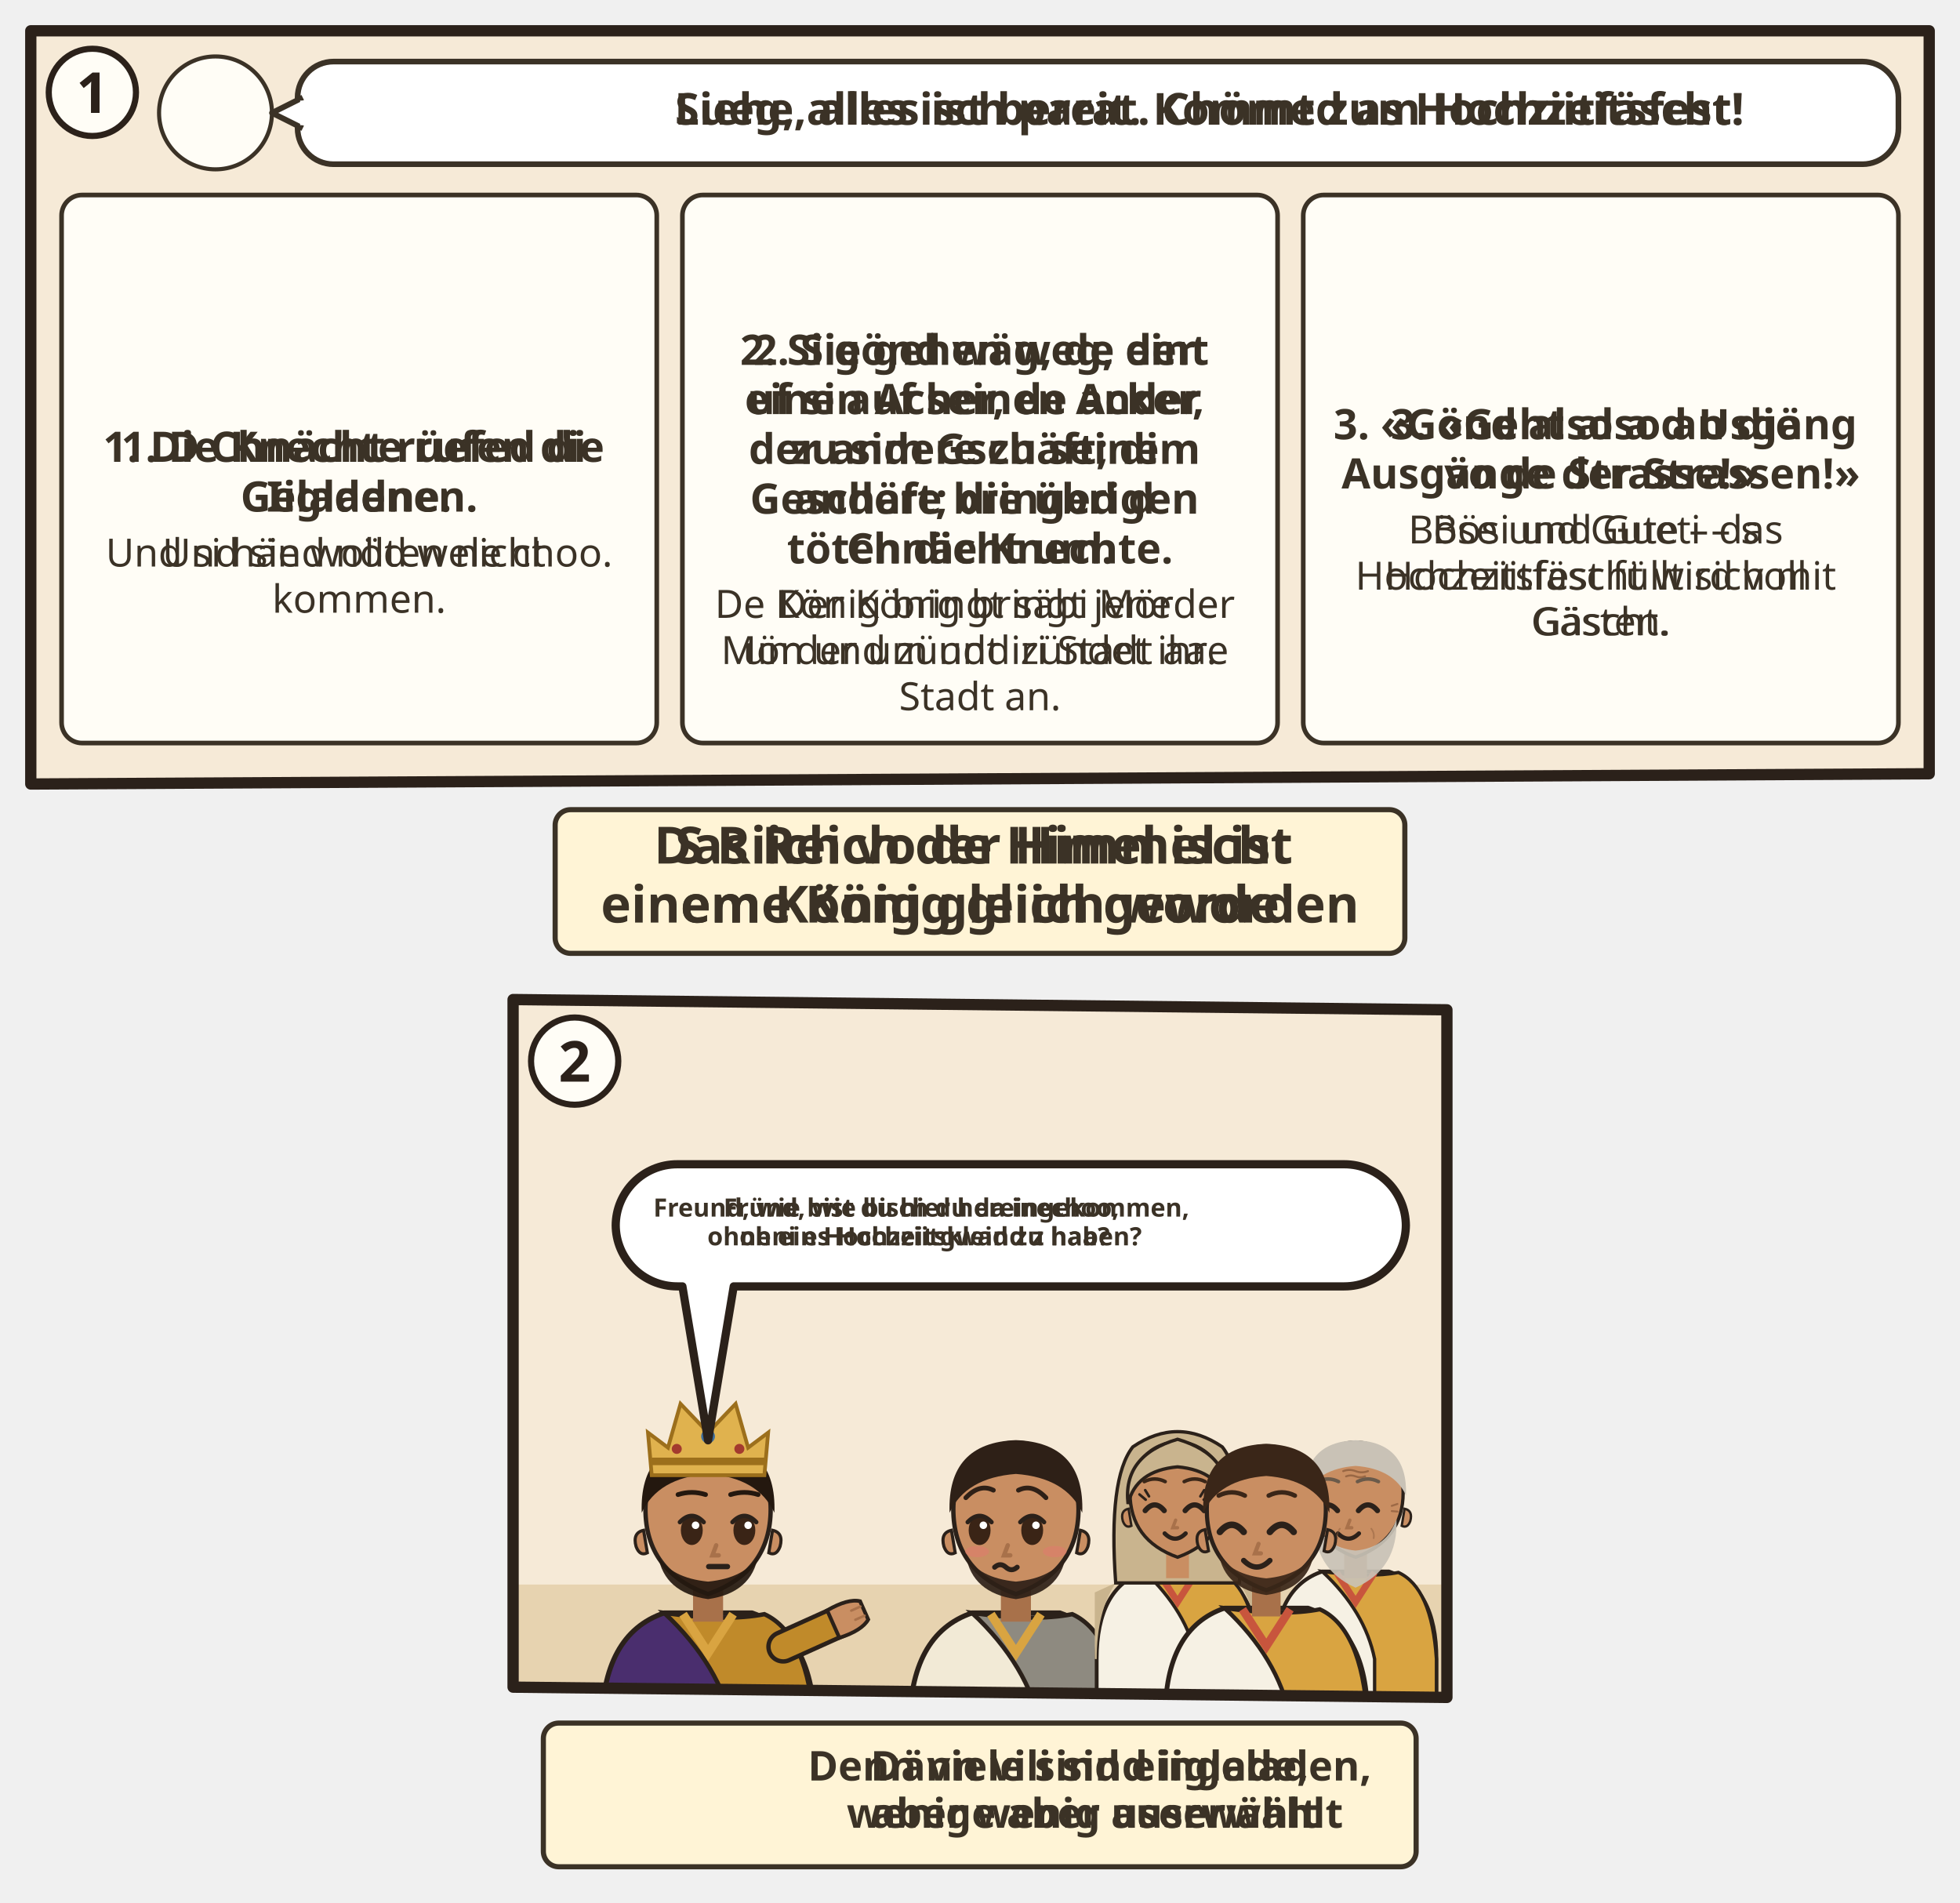
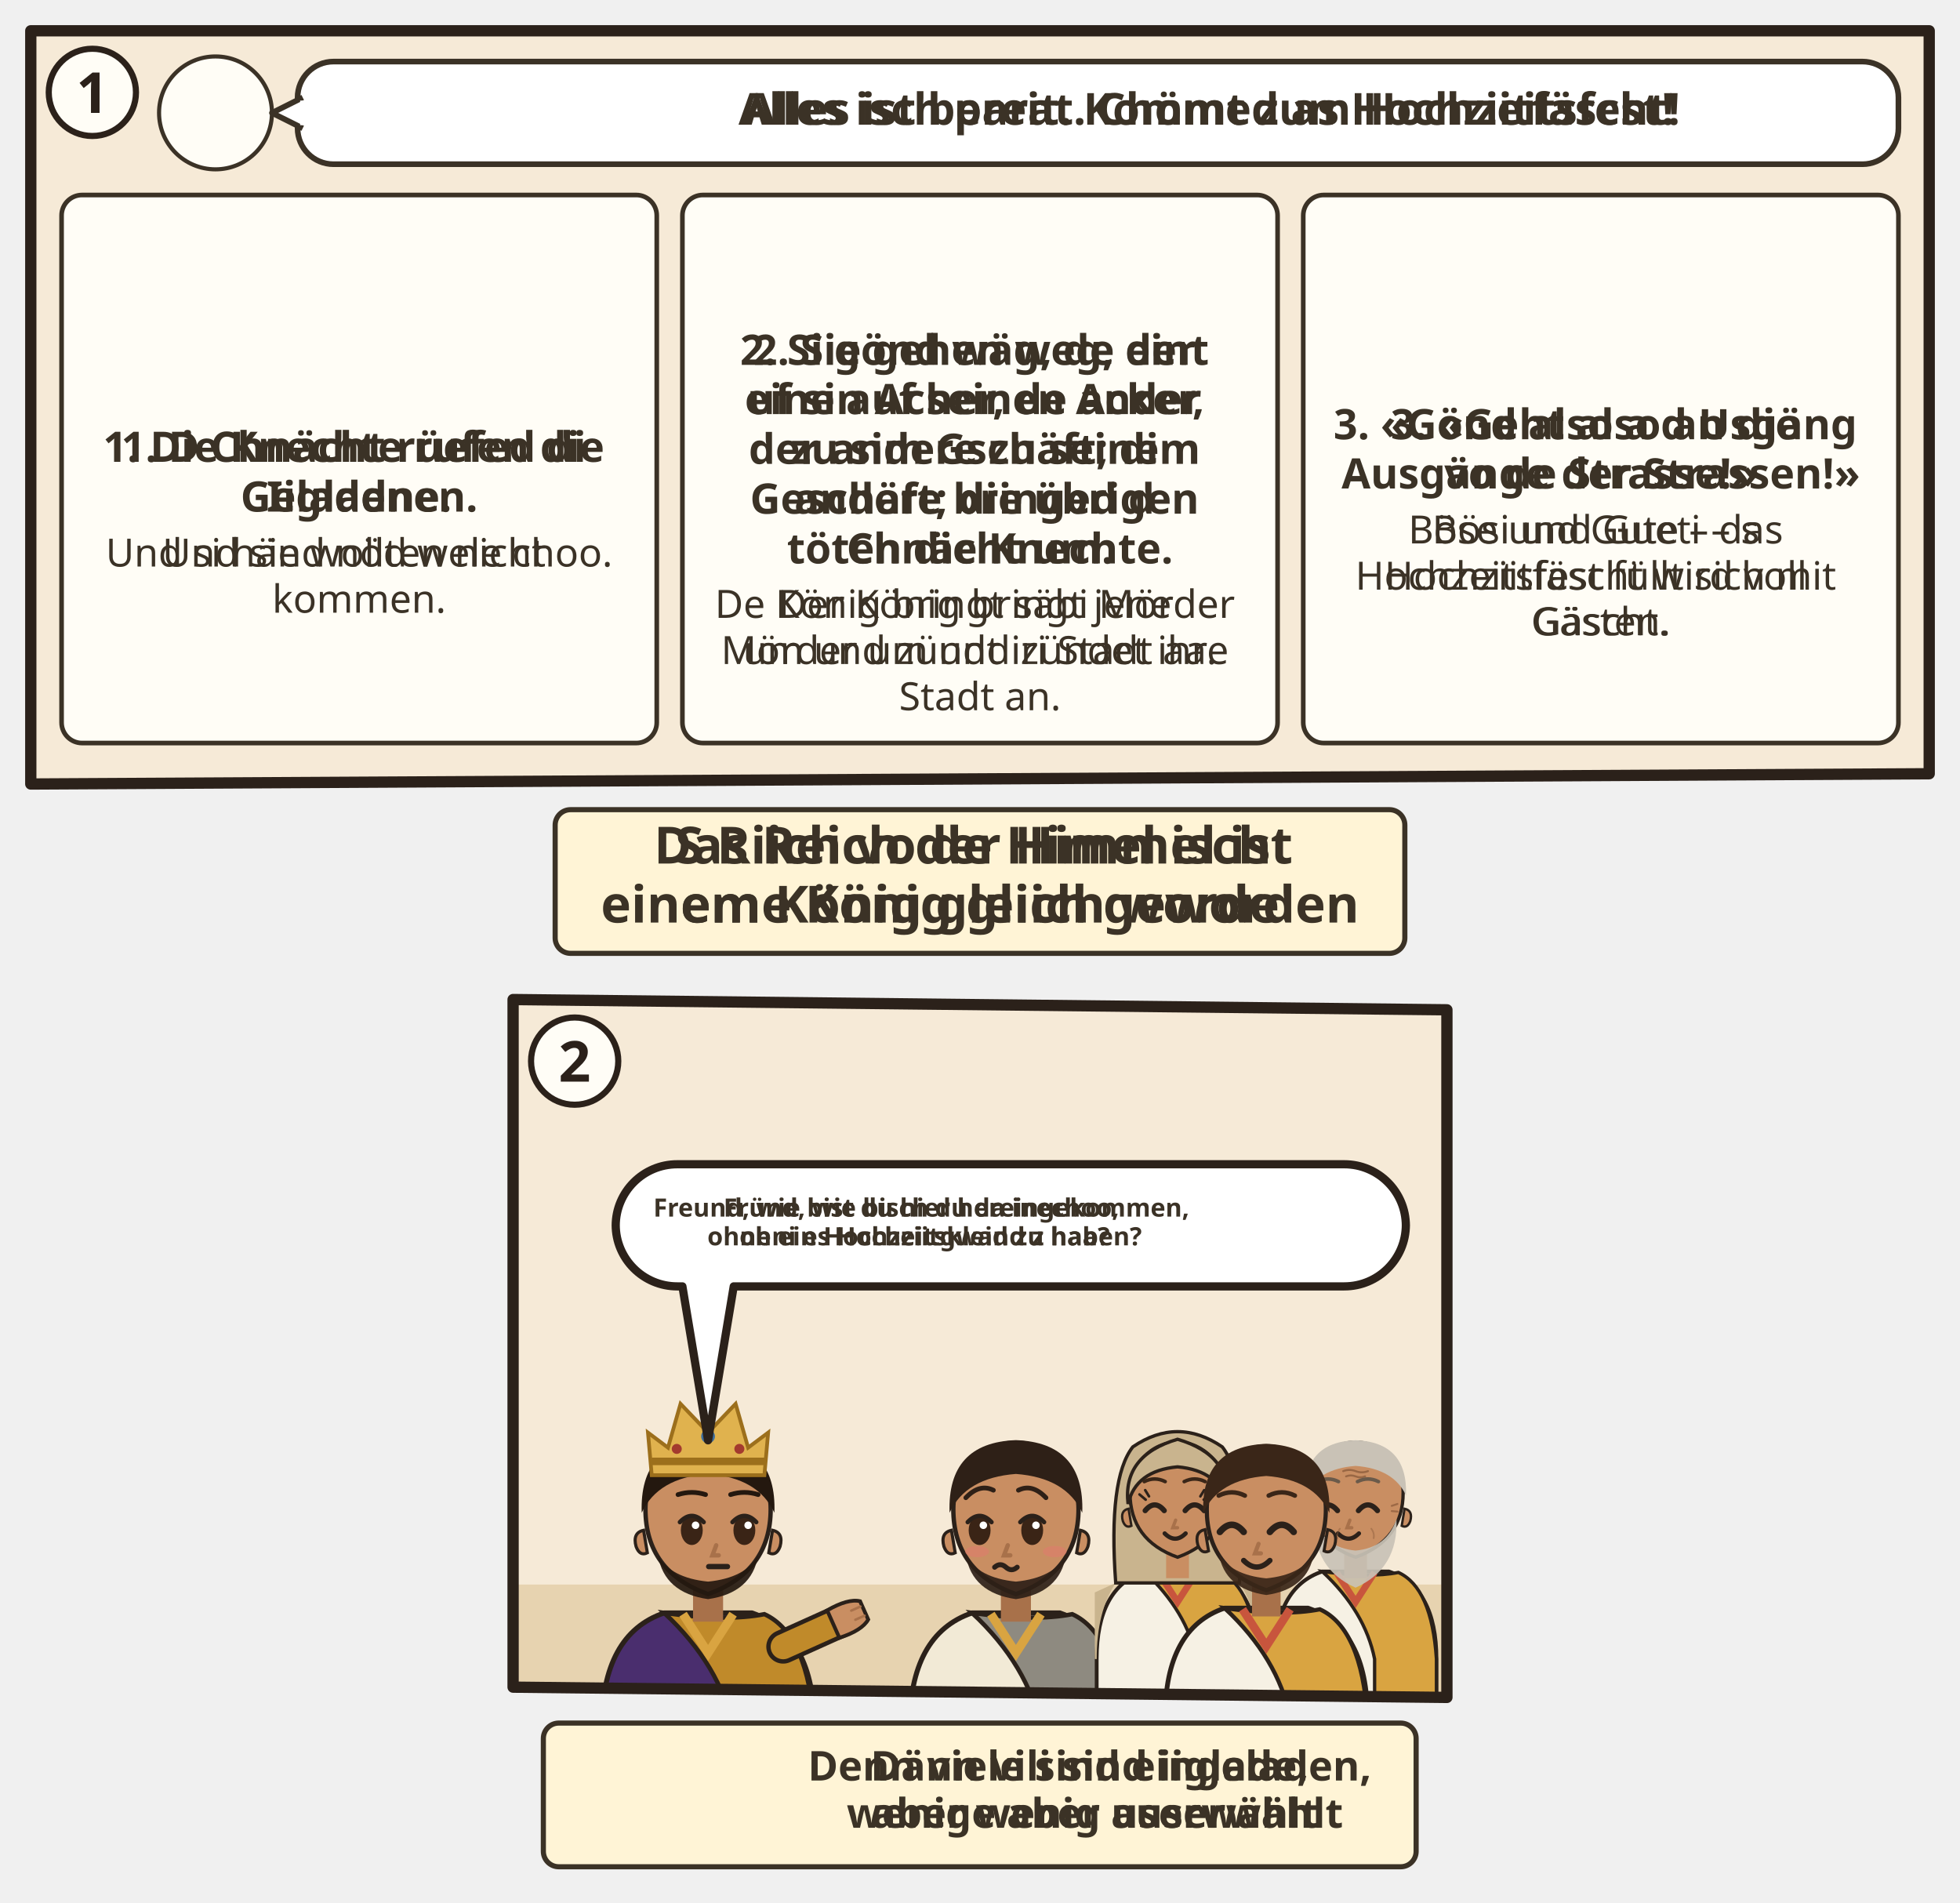
<svg xmlns="http://www.w3.org/2000/svg" viewBox="0 0 382 370.784">
  <svg class="ill-tile" data-span="2" x="0" y="0" width="382" height="192.784" viewBox="0 0 382 192.784">
    <g transform="translate(4 4)">
      <clipPath id="an-cp-mat-022-001-014-1">
        <polygon points="2,2 372,2 372,146.784 2,148.784" />
      </clipPath>
      <g clip-path="url(#an-cp-mat-022-001-014-1)">
        <polygon points="2,2 372,2 372,146.784 2,148.784" fill="#F6EAD7" />
        <circle cx="38.0" cy="18.0" r="11.0" fill="#FFFDF6" stroke="#3B3226" stroke-width=".8" />
        <use href="#an-p-koenig" x="29.6" y="8.8" width="16.8" height="18.0" />
        <g class="dg-sw">
          <rect x="54.0" y="8" width="312.0" height="20.0" rx="7" fill="#FFFFFF" stroke="#3B3226" stroke-width="1.1" />
          <path d="M55.0 15L49.0 18L55.0 21" fill="#FFFFFF" stroke="#3B3226" stroke-width="1.1" stroke-linejoin="round" />
          <path d="M55.2 15.6V20.4" stroke="#FFFFFF" stroke-width="1.4" />
          <g class="dg-full">
            <use href="#an-p-koenig" x="58.0" y="11.0" width="9.9" height="14" />
            <use href="#an-z-hochzeit" x="70.9" y="11.0" width="26.6" height="14" />
            <text class="lw lw-de" text-anchor="middle" font-family="sans-serif" font-size="8.6" font-weight="700" fill="#3B3226">
-               <tspan x="231.7" y="20.3">Siehe, alles ist bereit. Kommt zum Hochzeitsfest!</tspan>
+               <tspan x="231.7" y="20.3">Alles ist bereit. Kommt zum Hochzeitsfest!</tspan>
            </text>
            <text class="lw lw-gsw" text-anchor="middle" font-family="sans-serif" font-size="8.6" font-weight="700" fill="#3B3226">
-               <tspan x="231.7" y="20.3">Lueg, alles isch parat. Chömed as Hochziitfäscht!</tspan>
+               <tspan x="231.7" y="20.3">Alles isch parat. Chömed as Hochziitfäscht!</tspan>
            </text>
          </g>
          <g class="dg-nw" display="none">
            <use href="#an-p-koenig" x="192.9" y="12.0" width="8.4" height="12" />
            <use href="#an-z-hochzeit" x="204.3" y="12.0" width="22.8" height="12" />
          </g>
        </g>
        <g class="dg-vis" data-visual="grid">
          <g class="dg-cell">
            <rect x="8.0" y="34.0" width="116.0" height="106.8" rx="4" fill="#FFFDF6" stroke="#3B3226" stroke-width="0.9" />
            <g class="dg-full">
              <use href="#an-p-g-diener-gruppe" x="43.7" y="57.0" width="21.6" height="20" />
              <use href="#an-z-nein" x="68.3" y="57.0" width="20.0" height="20" />
              <text class="lw lw-de" text-anchor="middle" font-family="sans-serif" font-size="8.2" font-weight="700" fill="#3B3226">
                <tspan x="66.0" y="86.0">1. Die Knechte rufen die</tspan>
                <tspan x="66.0" y="95.7">Geladenen.</tspan>
              </text>
              <text class="lw lw-gsw" text-anchor="middle" font-family="sans-serif" font-size="8.2" font-weight="700" fill="#3B3226">
                <tspan x="66.0" y="86.0">1. D Chnächt rüefed di</tspan>
                <tspan x="66.0" y="95.7">Iigladne.</tspan>
              </text>
              <text class="lw lw-de" text-anchor="middle" font-family="sans-serif" font-size="7.6" font-weight="400" fill="#3B3226">
                <tspan x="66.0" y="106.4">Und sie wollten nicht</tspan>
                <tspan x="66.0" y="115.4">kommen.</tspan>
              </text>
              <text class="lw lw-gsw" text-anchor="middle" font-family="sans-serif" font-size="7.6" font-weight="400" fill="#3B3226">
                <tspan x="66.0" y="106.4">Und si händ nöd wele choo.</tspan>
              </text>
            </g>
            <g class="dg-nw" display="none">
              <g class="nw0">
                <use href="#an-p-g-diener-gruppe" x="20.1" y="65.7" width="46.1" height="42.7" />
                <use href="#an-z-nein" x="69.2" y="65.7" width="42.7" height="42.7" />
              </g>
            </g>
          </g>
          <g class="dg-cell">
            <rect x="129.0" y="34.0" width="116.0" height="106.8" rx="4" fill="#FFFDF6" stroke="#3B3226" stroke-width="0.9" />
            <g class="dg-full">
              <use href="#an-z-toeten" x="162.6" y="38" width="25.8" height="20" />
              <use href="#an-z-feuer" x="191.4" y="38" width="20.0" height="20" />
              <text class="lw lw-de" text-anchor="middle" font-family="sans-serif" font-size="8.2" font-weight="700" fill="#3B3226">
                <tspan x="187.0" y="67.1">2. Sie gehen weg, der</tspan>
                <tspan x="187.0" y="76.7">eine auf seinen Acker,</tspan>
                <tspan x="187.0" y="86.4">der andere zu seinem</tspan>
                <tspan x="187.0" y="96.1">Geschäft; die übrigen</tspan>
                <tspan x="187.0" y="105.8">töten die Knechte.</tspan>
              </text>
              <text class="lw lw-gsw" text-anchor="middle" font-family="sans-serif" font-size="8.2" font-weight="700" fill="#3B3226">
                <tspan x="187.0" y="67.1">2. Si gönd wäg, de eint</tspan>
                <tspan x="187.0" y="76.7">uf sin Acher, de ander</tspan>
                <tspan x="187.0" y="86.4">zu sim Gschäft; di</tspan>
                <tspan x="187.0" y="96.1">andere bringed d</tspan>
                <tspan x="187.0" y="105.8">Chnächt um.</tspan>
              </text>
              <text class="lw lw-de" text-anchor="middle" font-family="sans-serif" font-size="7.6" font-weight="400" fill="#3B3226">
                <tspan x="187.0" y="116.4">Der König bringt jene</tspan>
                <tspan x="187.0" y="125.4">Mörder um und zündet ihre</tspan>
                <tspan x="187.0" y="134.4">Stadt an.</tspan>
              </text>
              <text class="lw lw-gsw" text-anchor="middle" font-family="sans-serif" font-size="7.6" font-weight="400" fill="#3B3226">
                <tspan x="187.0" y="116.4">De König bringt säbi Mörder</tspan>
                <tspan x="187.0" y="125.4">um und zündt iri Stadt aa.</tspan>
              </text>
            </g>
            <g class="dg-nw" display="none">
              <g class="nw0">
                <use href="#an-z-toeten-d" x="141.1" y="67.7" width="50.1" height="38.8" />
                <use href="#an-z-feuer" x="194.2" y="67.7" width="38.8" height="38.8" />
              </g>
            </g>
          </g>
          <g class="dg-cell">
            <rect x="250.0" y="34.0" width="116.0" height="106.8" rx="4" fill="#FFFDF6" stroke="#3B3226" stroke-width="0.9" />
            <g class="dg-full">
              <use href="#an-z-weg" x="285.7" y="52.5" width="20.0" height="20" />
              <use href="#an-p-g-gaeste-gruppe" x="308.7" y="52.5" width="21.6" height="20" />
              <text class="lw lw-de" text-anchor="middle" font-family="sans-serif" font-size="8.2" font-weight="700" fill="#3B3226">
                <tspan x="308.0" y="81.6">3. «Geht also an die</tspan>
                <tspan x="308.0" y="91.2">Ausgänge der Strassen!»</tspan>
              </text>
              <text class="lw lw-gsw" text-anchor="middle" font-family="sans-serif" font-size="8.2" font-weight="700" fill="#3B3226">
                <tspan x="308.0" y="81.6">3. «Gönd also a d Usgäng</tspan>
                <tspan x="308.0" y="91.2">vo de Strasse!»</tspan>
              </text>
              <text class="lw lw-de" text-anchor="middle" font-family="sans-serif" font-size="7.6" font-weight="400" fill="#3B3226">
                <tspan x="308.0" y="101.9">Böse und Gute – das</tspan>
                <tspan x="308.0" y="110.9">Hochzeitsfest füllt sich mit</tspan>
                <tspan x="308.0" y="119.8">Gästen.</tspan>
              </text>
              <text class="lw lw-gsw" text-anchor="middle" font-family="sans-serif" font-size="7.6" font-weight="400" fill="#3B3226">
                <tspan x="308.0" y="101.9">Bösi und Gueti – s</tspan>
                <tspan x="308.0" y="110.9">Hochziitfäscht wird voll</tspan>
                <tspan x="308.0" y="119.8">Gäscht.</tspan>
              </text>
            </g>
            <g class="dg-nw" display="none">
              <g class="nw0">
                <use href="#an-z-weg" x="262.1" y="65.7" width="42.7" height="42.7" />
                <use href="#an-p-g-gaeste-gruppe" x="307.8" y="65.7" width="46.1" height="42.7" />
              </g>
            </g>
          </g>
        </g>
      </g>
      <polygon class="pn-frame" points="2,2 372,2 372,146.784 2,148.784" fill="none" stroke="#2B211A" stroke-width="2.2" stroke-linejoin="round" />
      <circle cx="14" cy="14" r="8.5" fill="#FFFDF6" stroke="#2B211A" stroke-width="1.2" />
      <text class="pn-n" x="14" y="18" text-anchor="middle" font-family="sans-serif" font-size="11" font-weight="700" fill="#2B211A">1</text>
      <g transform="translate(94.0 152.784)">
        <g class="ill-words">
          <g class="dg-sw">
            <g class="dg-full">
              <rect x="10.2" y="1.0" width="165.6" height="28" rx="3" fill="#FFF4D6" stroke="#3B3226" stroke-width="1" />
              <text class="lw lw-de" text-anchor="middle" font-family="sans-serif" font-size="10" font-weight="700" fill="#3B3226">
                <tspan x="93.0" y="11.5">Das Reich der Himmel ist</tspan>
                <tspan x="93.0" y="23.0">einem König gleich geworden</tspan>
              </text>
              <text class="lw lw-gsw" text-anchor="middle" font-family="sans-serif" font-size="10" font-weight="700" fill="#3B3226">
                <tspan x="93.0" y="11.5">S Riich vo de Himel isch</tspan>
                <tspan x="93.0" y="23.0">eme König gliich worde</tspan>
              </text>
            </g>
            <g class="dg-nw" display="none">
              <rect x="10.2" y="1.0" width="165.6" height="28" rx="3" fill="#FFF4D6" stroke="#3B3226" stroke-width="1" />
              <use href="#an-p-koenig" x="85.3" y="4.0" width="15.5" height="22" />
            </g>
          </g>
        </g>
      </g>
    </g>
  </svg>
  <svg class="ill-tile ill-narrow" data-span="1" x="402" y="0" width="194" height="333.16" viewBox="0 0 194 333.16">
    <g transform="translate(4 4)">
      <clipPath id="an-cp-mat-022-001-014-1n">
        <polygon points="2,2 184,2 184,287.16 2,289.16" />
      </clipPath>
      <g clip-path="url(#an-cp-mat-022-001-014-1n)">
        <polygon points="2,2 184,2 184,287.16 2,289.16" fill="#F6EAD7" />
        <circle cx="38.0" cy="18.0" r="11.0" fill="#FFFDF6" stroke="#3B3226" stroke-width=".8" />
        <use href="#an-p-koenig" x="29.6" y="8.8" width="16.8" height="18.0" />
        <g class="dg-sw">
          <rect x="54.0" y="8" width="124.0" height="48.6" rx="7" fill="#FFFFFF" stroke="#3B3226" stroke-width="1.1" />
          <path d="M55.0 15L49.0 18L55.0 21" fill="#FFFFFF" stroke="#3B3226" stroke-width="1.1" stroke-linejoin="round" />
          <path d="M55.2 15.6V20.4" stroke="#FFFFFF" stroke-width="1.4" />
          <g class="dg-full">
            <use href="#an-p-koenig" x="58.0" y="25.3" width="9.9" height="14" />
            <use href="#an-z-hochzeit" x="70.9" y="25.3" width="26.6" height="14" />
            <text class="lw lw-de" text-anchor="middle" font-family="sans-serif" font-size="8.6" font-weight="700" fill="#3B3226">
-               <tspan x="137.7" y="19.4">Siehe, alles ist</tspan>
+               <tspan x="137.7" y="19.4">Alles ist</tspan>
              <tspan x="137.7" y="29.5">bereit. Kommt</tspan>
              <tspan x="137.7" y="39.7">zum</tspan>
              <tspan x="137.7" y="49.8">Hochzeitsfest!</tspan>
            </text>
            <text class="lw lw-gsw" text-anchor="middle" font-family="sans-serif" font-size="8.6" font-weight="700" fill="#3B3226">
-               <tspan x="137.7" y="19.4">Lueg, alles isch</tspan>
+               <tspan x="137.7" y="19.4">Alles isch</tspan>
              <tspan x="137.7" y="29.5">parat. Chömed</tspan>
              <tspan x="137.7" y="39.7">as</tspan>
              <tspan x="137.7" y="49.8">Hochziitfäscht!</tspan>
            </text>
          </g>
          <g class="dg-nw" display="none">
            <use href="#an-p-koenig" x="66.7" y="12.0" width="25.9" height="36.8" />
            <use href="#an-z-hochzeit-d" x="95.6" y="12.0" width="70.0" height="36.8" />
          </g>
        </g>
        <g class="dg-vis" data-visual="grid">
          <g class="dg-cell">
            <rect x="8.0" y="62.6" width="82.5" height="144.8" rx="4" fill="#FFFDF6" stroke="#3B3226" stroke-width="0.9" />
            <g class="dg-full">
              <use href="#an-p-g-diener-gruppe" x="26.9" y="99.7" width="21.6" height="20" />
              <use href="#an-z-nein" x="51.5" y="99.7" width="20.0" height="20" />
              <text class="lw lw-de" text-anchor="middle" font-family="sans-serif" font-size="8.2" font-weight="700" fill="#3B3226">
                <tspan x="49.2" y="128.8">1. Die Knechte</tspan>
                <tspan x="49.2" y="138.5">rufen die</tspan>
                <tspan x="49.2" y="148.2">Geladenen.</tspan>
              </text>
              <text class="lw lw-gsw" text-anchor="middle" font-family="sans-serif" font-size="8.2" font-weight="700" fill="#3B3226">
                <tspan x="49.2" y="128.8">1. D Chnächt</tspan>
                <tspan x="49.2" y="138.5">rüefed di</tspan>
                <tspan x="49.2" y="148.2">Iigladne.</tspan>
              </text>
              <text class="lw lw-de" text-anchor="middle" font-family="sans-serif" font-size="7.6" font-weight="400" fill="#3B3226">
                <tspan x="49.2" y="158.8">Und sie wollten</tspan>
                <tspan x="49.2" y="167.8">nicht kommen.</tspan>
              </text>
              <text class="lw lw-gsw" text-anchor="middle" font-family="sans-serif" font-size="7.6" font-weight="400" fill="#3B3226">
                <tspan x="49.2" y="158.8">Und si händ nöd</tspan>
                <tspan x="49.2" y="167.8">wele choo.</tspan>
              </text>
            </g>
            <g class="dg-nw" display="none">
              <g class="nw0">
                <use href="#an-p-g-diener-gruppe" x="17.6" y="119.9" width="31.4" height="29.1" />
                <use href="#an-z-nein" x="52.0" y="119.9" width="29.1" height="29.1" />
              </g>
            </g>
          </g>
          <g class="dg-cell">
            <rect x="95.5" y="62.6" width="82.5" height="144.8" rx="4" fill="#FFFDF6" stroke="#3B3226" stroke-width="0.9" />
            <g class="dg-full">
              <use href="#an-z-toeten" x="112.3" y="66.6" width="25.8" height="20" />
              <use href="#an-z-feuer" x="141.2" y="66.6" width="20.0" height="20" />
              <text class="lw lw-de" text-anchor="middle" font-family="sans-serif" font-size="8.2" font-weight="700" fill="#3B3226">
                <tspan x="136.8" y="95.6">2. Sie gehen weg,</tspan>
                <tspan x="136.8" y="105.3">der eine auf</tspan>
                <tspan x="136.8" y="115.0">seinen Acker,</tspan>
                <tspan x="136.8" y="124.7">der andere zu</tspan>
                <tspan x="136.8" y="134.3">seinem</tspan>
                <tspan x="136.8" y="144.0">Geschäft; die</tspan>
                <tspan x="136.8" y="153.7">übrigen töten</tspan>
                <tspan x="136.8" y="163.4">die Knechte.</tspan>
              </text>
              <text class="lw lw-gsw" text-anchor="middle" font-family="sans-serif" font-size="8.2" font-weight="700" fill="#3B3226">
                <tspan x="136.8" y="95.6">2. Si gönd wäg,</tspan>
                <tspan x="136.8" y="105.3">de eint uf sin</tspan>
                <tspan x="136.8" y="115.0">Acher, de ander</tspan>
                <tspan x="136.8" y="124.7">zu sim Gschäft;</tspan>
                <tspan x="136.8" y="134.3">di andere</tspan>
                <tspan x="136.8" y="144.0">bringed d</tspan>
                <tspan x="136.8" y="153.7">Chnächt um.</tspan>
              </text>
              <text class="lw lw-de" text-anchor="middle" font-family="sans-serif" font-size="7.6" font-weight="400" fill="#3B3226">
                <tspan x="136.8" y="174.0">Der König bringt</tspan>
                <tspan x="136.8" y="183.0">jene Mörder um</tspan>
                <tspan x="136.8" y="192.0">und zündet ihre</tspan>
                <tspan x="136.8" y="200.9">Stadt an.</tspan>
              </text>
              <text class="lw lw-gsw" text-anchor="middle" font-family="sans-serif" font-size="7.6" font-weight="400" fill="#3B3226">
                <tspan x="136.8" y="174.0">De König bringt</tspan>
                <tspan x="136.8" y="183.0">säbi Mörder um und</tspan>
                <tspan x="136.8" y="192.0">zündt iri Stadt aa.</tspan>
              </text>
            </g>
            <g class="dg-nw" display="none">
              <g class="nw0">
                <use href="#an-z-toeten" x="105.1" y="121.3" width="34.1" height="26.4" />
                <use href="#an-z-feuer" x="142.2" y="121.3" width="26.4" height="26.4" />
              </g>
            </g>
          </g>
          <g class="dg-cell">
            <rect x="8.0" y="212.4" width="170.0" height="68.8" rx="4" fill="#FFFDF6" stroke="#3B3226" stroke-width="0.9" />
            <g class="dg-full">
              <use href="#an-z-weg" x="70.7" y="216.4" width="20.0" height="20" />
              <use href="#an-p-g-gaeste-gruppe" x="93.7" y="216.4" width="21.6" height="20" />
              <text class="lw lw-de" text-anchor="middle" font-family="sans-serif" font-size="8.2" font-weight="700" fill="#3B3226">
                <tspan x="93.0" y="245.4">3. «Geht also an die Ausgänge der</tspan>
                <tspan x="93.0" y="255.1">Strassen!»</tspan>
              </text>
              <text class="lw lw-gsw" text-anchor="middle" font-family="sans-serif" font-size="8.2" font-weight="700" fill="#3B3226">
                <tspan x="93.0" y="245.4">3. «Gönd also a d Usgäng vo de</tspan>
                <tspan x="93.0" y="255.1">Strasse!»</tspan>
              </text>
              <text class="lw lw-de" text-anchor="middle" font-family="sans-serif" font-size="7.6" font-weight="400" fill="#3B3226">
                <tspan x="93.0" y="265.8">Böse und Gute – das Hochzeitsfest füllt</tspan>
                <tspan x="93.0" y="274.7">sich mit Gästen.</tspan>
              </text>
              <text class="lw lw-gsw" text-anchor="middle" font-family="sans-serif" font-size="7.6" font-weight="400" fill="#3B3226">
                <tspan x="93.0" y="265.8">Bösi und Gueti – s Hochziitfäscht wird voll</tspan>
                <tspan x="93.0" y="274.7">Gäscht.</tspan>
              </text>
            </g>
            <g class="dg-nw" display="none">
              <g class="nw0">
                <use href="#an-z-weg" x="35.9" y="220.0" width="53.5" height="53.5" />
                <use href="#an-p-g-gaeste-gruppe" x="92.4" y="220.0" width="57.8" height="53.5" />
              </g>
            </g>
          </g>
        </g>
      </g>
      <polygon class="pn-frame" points="2,2 184,2 184,287.16 2,289.16" fill="none" stroke="#2B211A" stroke-width="2.2" stroke-linejoin="round" />
      <circle cx="14" cy="14" r="8.5" fill="#FFFDF6" stroke="#2B211A" stroke-width="1.2" />
      <text class="pn-n" x="14" y="18" text-anchor="middle" font-family="sans-serif" font-size="11" font-weight="700" fill="#2B211A">1</text>
      <g transform="translate(0.0 293.16)">
        <g class="ill-words">
          <g class="dg-sw">
            <g class="dg-full">
              <rect x="10.2" y="1.0" width="165.6" height="28" rx="3" fill="#FFF4D6" stroke="#3B3226" stroke-width="1" />
              <text class="lw lw-de" text-anchor="middle" font-family="sans-serif" font-size="10" font-weight="700" fill="#3B3226">
                <tspan x="93.0" y="11.5">Das Reich der Himmel ist</tspan>
                <tspan x="93.0" y="23.0">einem König gleich geworden</tspan>
              </text>
              <text class="lw lw-gsw" text-anchor="middle" font-family="sans-serif" font-size="10" font-weight="700" fill="#3B3226">
                <tspan x="93.0" y="11.5">S Riich vo de Himel isch</tspan>
                <tspan x="93.0" y="23.0">eme König gliich worde</tspan>
              </text>
            </g>
            <g class="dg-nw" display="none">
              <rect x="10.2" y="1.0" width="165.6" height="28" rx="3" fill="#FFF4D6" stroke="#3B3226" stroke-width="1" />
              <use href="#an-p-koenig" x="85.3" y="4.0" width="15.5" height="22" />
            </g>
          </g>
        </g>
      </g>
    </g>
  </svg>
  <svg class="ill-tile" data-span="1" x="94" y="188.784" width="194" height="182" viewBox="0 0 194 182">
    <g transform="translate(4 4)">
      <clipPath id="an-cp-mat-022-001-014-2">
        <polygon points="2,2 184,4 184,138 2,136" />
      </clipPath>
      <g clip-path="url(#an-cp-mat-022-001-014-2)">
        <polygon points="2,2 184,4 184,138 2,136" fill="#F6EAD7" />
        <path d="M0 116h186v24H0z" fill="#E7D3B0" />
        <g transform="translate(40.0 102.5) scale(1.22)">
          <path d="M-17 34V34Q-17 19-7 15.6L7 15.6Q17 19 17 34V34z" fill="#4A2E6E" stroke="#2B211A" stroke-width=".8" />
          <path d="M-7 15.6Q3 17 9 15.8Q16 19 17 34V34H4V34Q2 24-7 15.6z" fill="#C08A2A" stroke="#2B211A" stroke-width=".7" />
          <path d="M-4 15.8L0 22 4 15.8" fill="none" stroke="#D9A441" stroke-width="1.4" />
          <path d="M12 21L21.1 16.9" stroke="#2B211A" stroke-width="5.4" stroke-linecap="round" />
          <path d="M12 21L21.1 16.9" stroke="#C08A2A" stroke-width="4" stroke-linecap="round" />
          <g transform="translate(21.1 16.9) rotate(66)">
            <path d="M-2.4 1.2Q-2.8-2.6-1.6-4.2h3.2Q2.8-2.6 2.4 1.2z" fill="#C98E62" stroke="#2B211A" stroke-width=".6" />
            <path d="M-.8-3.9v1.6M.8-3.9v1.6" stroke="#A8714A" stroke-width=".4" stroke-linecap="round" />
          </g>
          <path d="M-2.4 11h4.8v6h-4.8z" fill="#A8714A" />
          <path d="M-10 -1Q-10 9 0 12.6Q10 9 10 -1A10 10.6 0 0 0 -10 -1z" fill="#C98E62" stroke="#2B211A" stroke-width=".7" />
          <path d="M10.3 2.4q1.8.4 1.2 2.6-.6 1.6-1.8 1z M-10.3 2.4q-1.8.4-1.2 2.6.6 1.6 1.8 1z" fill="#C98E62" stroke="#2B211A" stroke-width=".5" />
          <path d="M-8 6.4Q-7 12.4 0 13.4Q7 12.4 8 6.4Q6 10 0 10.6Q-6 10-8 6.4z" fill="#24180F" opacity=".92" />
          <ellipse cx="-2.6" cy="2.4" rx="1.75" ry="2.35" fill="#3A2416" />
          <path d="M-4.5 1.1Q-2.6 -0.9 -0.7 1.1" fill="none" stroke="#2B211A" stroke-width=".7" stroke-linecap="round" />
          <circle cx="-2.0" cy="1.6" r=".6" fill="#FFF" />
          <ellipse cx="5.8" cy="2.4" rx="1.75" ry="2.35" fill="#3A2416" />
          <path d="M3.9 1.1Q5.8 -0.9 7.7 1.1" fill="none" stroke="#2B211A" stroke-width=".7" stroke-linecap="round" />
          <circle cx="6.4" cy="1.6" r=".6" fill="#FFF" />
          <path d="M1.3 4.8l-.6 1.6h1" fill="none" stroke="#A8714A" stroke-width=".7" stroke-linecap="round" />
          <path d="M0.1 8.2h3" stroke="#2B211A" stroke-width=".85" stroke-linecap="round" />
          <path d="M-10.6-.4Q-11-11.6 0-12Q11-11.6 10.6-.4Q8-6 0-6.6Q-8-6-10.6-.4z" fill="#24180F" />
          <path d="M-4.8 -3.3Q-2.6 -4.0 -0.4 -3.3M3.6 -3.3Q5.8 -4.0 8.0 -3.3" fill="none" stroke="#24180F" stroke-width="0.75" stroke-linecap="round" />
          <path d="M-9-6.4l-.6-6.8 3.2 2.4 2-7 4.4 4.6 4.4-4.6 2 7 3.2-2.4-.6 6.8z" fill="#E0B24E" stroke="#9C6F1C" stroke-width=".6" />
          <path d="M-9-8.6h18" stroke="#9C6F1C" stroke-width="1.2" />
          <circle cx="0" cy="-12.6" r="1.1" fill="#3E6E9E" />
          <circle cx="-5" cy="-10.6" r=".8" fill="#A33A2E" />
          <circle cx="5" cy="-10.6" r=".8" fill="#A33A2E" />
        </g>
        <g transform="translate(100.0 102.5) scale(1.22)">
          <path d="M-17 34V34Q-17 19-7 15.6L7 15.6Q17 19 17 34V34z" fill="#F2EAD6" stroke="#2B211A" stroke-width=".8" />
          <path d="M-7 15.6Q3 17 9 15.8Q16 19 17 34V34H4V34Q2 24-7 15.6z" fill="#8E8A80" stroke="#2B211A" stroke-width=".7" />
          <path d="M-4 15.8L0 22 4 15.8" fill="none" stroke="#D9A441" stroke-width="1.4" />
          <path d="M-2.4 11h4.8v6h-4.8z" fill="#A8714A" />
          <path d="M-10 -1Q-10 9 0 12.6Q10 9 10 -1A10 10.6 0 0 0 -10 -1z" fill="#C98E62" stroke="#2B211A" stroke-width=".7" />
          <path d="M10.3 2.4q1.8.4 1.2 2.6-.6 1.6-1.8 1z M-10.3 2.4q-1.8.4-1.2 2.6.6 1.6 1.8 1z" fill="#C98E62" stroke="#2B211A" stroke-width=".5" />
          <path d="M-8 6.4Q-7 12.4 0 13.4Q7 12.4 8 6.4Q6 10 0 10.6Q-6 10-8 6.4z" fill="#2E2017" opacity=".92" />
          <ellipse cx="-5.8" cy="2.4" rx="1.75" ry="2.35" fill="#3A2416" />
          <path d="M-7.7 1.1Q-5.8 -0.9 -3.9 1.1" fill="none" stroke="#2B211A" stroke-width=".7" stroke-linecap="round" />
          <circle cx="-5.2" cy="1.6" r=".6" fill="#FFF" />
          <ellipse cx="2.6" cy="2.4" rx="1.75" ry="2.35" fill="#3A2416" />
          <path d="M0.7 1.1Q2.6 -0.9 4.5 1.1" fill="none" stroke="#2B211A" stroke-width=".7" stroke-linecap="round" />
          <circle cx="3.2" cy="1.6" r=".6" fill="#FFF" />
          <path d="M-1.3 4.8l-.6 1.6h1" fill="none" stroke="#A8714A" stroke-width=".7" stroke-linecap="round" />
          <ellipse cx="-6.2" cy="5.8" rx="1.9" ry=".9" fill="#E07A6E" opacity=".55" />
          <ellipse cx="6.2" cy="5.8" rx="1.9" ry=".9" fill="#E07A6E" opacity=".55" />
          <path d="M-3.4 8.3q.9-.8 1.8 0t1.8 0" fill="none" stroke="#2B211A" stroke-width=".8" stroke-linecap="round" />
          <path d="M-10.6-.4Q-11-11.6 0-12Q11-11.6 10.6-.4Q8-6 0-6.6Q-8-6-10.6-.4z" fill="#2E2017" />
          <path d="M-8.0 -2.8Q-5.8 -5.1 -3.6 -4.0M0.4 -4.0Q2.6 -5.1 4.8 -2.8" fill="none" stroke="#2E2017" stroke-width="0.75" stroke-linecap="round" />
          <g filter="url(#an-kontur)">
            <use href="#an-a-festbecher" x="-8" y="17" width="16" height="16" />
          </g>
        </g>
        <g transform="translate(131.5 99.0) scale(0.927)">
          <path d="M-17 46V34Q-17 19-7 15.6L7 15.6Q17 19 17 34V46z" fill="#F6F1E4" stroke="#2B211A" stroke-width=".8" />
          <path d="M-7 15.6Q3 17 9 15.8Q16 19 17 34V46H4V34Q2 24-7 15.6z" fill="#D9A441" stroke="#2B211A" stroke-width=".7" />
          <path d="M-13 18Q-17 24-17 34h-.4V20zM13 18Q17 24 17 34V20z" fill="#C9B48E" />
          <path d="M-4 15.8L0 22 4 15.8" fill="none" stroke="#C8553D" stroke-width="1.4" />
          <path d="M-13 18Q-14.6-4-9.4-10.6Q0-17 9.4-10.6Q14.6-4 13 18z" fill="#C9B48E" stroke="#2B211A" stroke-width=".7" />
          <path d="M-2.4 11h4.8v6h-4.8z" fill="#C98E62" />
          <path d="M-10 -1Q-10 9 0 12.6Q10 9 10 -1A10 10.6 0 0 0 -10 -1z" fill="#C98E62" stroke="#2B211A" stroke-width=".7" />
          <path d="M10.3 2.4q1.8.4 1.2 2.6-.6 1.6-1.8 1z M-10.3 2.4q-1.8.4-1.2 2.6.6 1.6 1.8 1z" fill="#C98E62" stroke="#2B211A" stroke-width=".5" />
          <path d="M-6.8 2.8Q-4.8 0.4 -2.8 2.8" fill="none" stroke="#2B211A" stroke-width="1.1" stroke-linecap="round" />
          <path d="M1.6 2.8Q3.6 0.4 5.6 2.8" fill="none" stroke="#2B211A" stroke-width="1.1" stroke-linecap="round" />
          <path d="M-6.7 0.5l-1.3-1.1M-6.0 -0.2l-0.8-1.3" stroke="#2B211A" stroke-width=".55" stroke-linecap="round" />
          <path d="M5.5 0.5l1.3-1.1M4.8 -0.2l0.8-1.3" stroke="#2B211A" stroke-width=".55" stroke-linecap="round" />
          <path d="M-2.1 8.4Q-0.5 9.9 1.1 8.4Q-0.5 8.9 -2.1 8.4z" fill="#B5524A" opacity=".85" />
          <path d="M-0.4 4.8l-.6 1.6h1" fill="none" stroke="#A8714A" stroke-width=".7" stroke-linecap="round" />
          <path d="M-2.7 7.6Q-0.5 9.8 1.7 7.6" fill="none" stroke="#2B211A" stroke-width=".9" stroke-linecap="round" />
          <path d="M-10.4 1.4Q-11.6-8.8 0-12.2Q11.6-8.8 10.4 1.4Q8.8-5.6 0-6.4Q-8.8-5.6-10.4 1.4z" fill="#C9B48E" stroke="#2B211A" stroke-width=".7" />
          <path d="M-7.0 -3.3Q-4.8 -4.4 -2.6 -3.3M1.4 -3.3Q3.6 -4.4 5.8 -3.3" fill="none" stroke="#3A2618" stroke-width="0.75" stroke-linecap="round" />
        </g>
        <g transform="translate(166.2 99.0) scale(0.927)">
          <path d="M-17 46V34Q-17 19-7 15.6L7 15.6Q17 19 17 34V46z" fill="#F6F1E4" stroke="#2B211A" stroke-width=".8" />
          <path d="M-7 15.6Q3 17 9 15.8Q16 19 17 34V46H4V34Q2 24-7 15.6z" fill="#D9A441" stroke="#2B211A" stroke-width=".7" />
          <path d="M-4 15.8L0 22 4 15.8" fill="none" stroke="#C8553D" stroke-width="1.4" />
          <path d="M-2.4 11h4.8v6h-4.8z" fill="#A8714A" />
          <path d="M-10 -1Q-10 9 0 12.6Q10 9 10 -1A10 10.6 0 0 0 -10 -1z" fill="#C98E62" stroke="#2B211A" stroke-width=".7" />
          <path d="M10.3 2.4q1.8.4 1.2 2.6-.6 1.6-1.8 1z M-10.3 2.4q-1.8.4-1.2 2.6.6 1.6 1.8 1z" fill="#C98E62" stroke="#2B211A" stroke-width=".5" />
          <path d="M-8.6 4.6Q-9 15 0 19Q9 15 8.6 4.6Q6.6 10.6 0 11.2Q-6.6 10.6-8.6 4.6z" fill="#C9C2B6" opacity=".92" />
          <path d="M-7.8 2.8Q-5.8 0.4 -3.8 2.8" fill="none" stroke="#2B211A" stroke-width="1.1" stroke-linecap="round" />
          <path d="M0.6 2.8Q2.6 0.4 4.6 2.8" fill="none" stroke="#2B211A" stroke-width="1.1" stroke-linecap="round" />
          <path d="M-1.2 4.8l-.6 1.6h1" fill="none" stroke="#A8714A" stroke-width=".7" stroke-linecap="round" />
          <path d="M-3.7 7.6Q-1.5 9.8 0.7 7.6" fill="none" stroke="#2B211A" stroke-width=".9" stroke-linecap="round" />
          <g stroke="#8A5A3A" stroke-linecap="round" fill="none">
            <path d="M-2.6-5.5q1.3-.5 2.6 0t2.6 0M-2-4.4q1-.4 2 0t2 0" stroke-width=".42" opacity=".75" />
            <path d="M-7.6 1.8l-1.2-.4M-7.6 2.9l-1.2.1M7.6 1.8l1.2-.4M7.6 2.9l1.2.1" stroke-width=".4" opacity=".7" />
            <path d="M-3.3 6.6q-.7.9-.5 2M3.3 6.6q.7.9.5 2" stroke-width=".35" opacity=".45" />
          </g>
          <path d="M-10.6-.4Q-11-11.6 0-12Q11-11.6 10.6-.4Q8-6 0-6.6Q-8-6-10.6-.4z" fill="#C9C2B6" />
          <path d="M-8.0 -3.3Q-5.8 -4.4 -3.6 -3.3M0.4 -3.3Q2.6 -4.4 4.8 -3.3" fill="none" stroke="#6A5A4A" stroke-width="0.75" stroke-linecap="round" />
        </g>
        <g transform="translate(148.8 102.5) scale(1.16)">
          <path d="M-17 34V34Q-17 19-7 15.6L7 15.6Q17 19 17 34V34z" fill="#F6F1E4" stroke="#2B211A" stroke-width=".8" />
          <path d="M-7 15.6Q3 17 9 15.8Q16 19 17 34V34H4V34Q2 24-7 15.6z" fill="#D9A441" stroke="#2B211A" stroke-width=".7" />
          <path d="M-4 15.8L0 22 4 15.8" fill="none" stroke="#C8553D" stroke-width="1.4" />
          <path d="M-2.4 11h4.8v6h-4.8z" fill="#A8714A" />
          <path d="M-10 -1Q-10 9 0 12.6Q10 9 10 -1A10 10.6 0 0 0 -10 -1z" fill="#C98E62" stroke="#2B211A" stroke-width=".7" />
          <path d="M10.3 2.4q1.8.4 1.2 2.6-.6 1.6-1.8 1z M-10.3 2.4q-1.8.4-1.2 2.6.6 1.6 1.8 1z" fill="#C98E62" stroke="#2B211A" stroke-width=".5" />
          <path d="M-8 6.4Q-7 12.4 0 13.4Q7 12.4 8 6.4Q6 10 0 10.6Q-6 10-8 6.4z" fill="#3A2618" opacity=".92" />
          <path d="M-7.8 2.8Q-5.8 0.4 -3.8 2.8" fill="none" stroke="#2B211A" stroke-width="1.1" stroke-linecap="round" />
          <path d="M0.6 2.8Q2.6 0.4 4.6 2.8" fill="none" stroke="#2B211A" stroke-width="1.1" stroke-linecap="round" />
          <path d="M-1.3 4.8l-.6 1.6h1" fill="none" stroke="#A8714A" stroke-width=".7" stroke-linecap="round" />
          <path d="M-3.8 7.6Q-1.6 9.8 0.6 7.6" fill="none" stroke="#2B211A" stroke-width=".9" stroke-linecap="round" />
          <path d="M-10.6-.4Q-11-11.6 0-12Q11-11.6 10.6-.4Q8-6 0-6.6Q-8-6-10.6-.4z" fill="#3A2618" />
          <path d="M-8.0 -3.3Q-5.8 -4.4 -3.6 -3.3M0.4 -3.3Q2.6 -4.4 4.8 -3.3" fill="none" stroke="#3A2618" stroke-width="0.75" stroke-linecap="round" />
          <use href="#an-becher" x="-4" y="13" width="16" height="12" />
        </g>
        <use href="#an-z-schweigen" x="90.0" y="66.9" width="20" height="18" />
        <use href="#an-z-hochzeit-d" x="118.8" y="60.9" width="60" height="24" />
        <g>
          <path d="M34 34.1H164A12 12 0 0 1 176 46.1V45.9A12 12 0 0 1 164 57.9L45 57.9L40 87.9L35 57.9H34A12 12 0 0 1 22 45.9V46.1A12 12 0 0 1 34 34.1Z" data-box="22,34.1,154,23.8" fill="#FFFFFF" stroke="#2B211A" stroke-width="1.6" stroke-linejoin="round" />
          <g class="dg-sw">
            <g class="dg-full">
              <text class="lw lw-de" text-anchor="middle" font-family="sans-serif" font-size="4.922" font-weight="700" fill="#3B3226">
                <tspan x="82.2" y="44.3">Freund, wie bist du hier hereingekommen,</tspan>
                <tspan x="82.2" y="49.9">ohne ein Hochzeitskleid zu haben?</tspan>
              </text>
              <text class="lw lw-gsw" text-anchor="middle" font-family="sans-serif" font-size="4.922" font-weight="700" fill="#3B3226">
                <tspan x="82.2" y="44.3">Fründ, wie bisch du da inechoo,</tspan>
                <tspan x="82.2" y="49.9">ohni es Hochziitgwand z haa?</tspan>
              </text>
            </g>
            <g class="dg-nw" display="none">
              <use href="#an-z-hochzeit" x="72.9" y="41.1" width="18.6" height="9.8" />
            </g>
          </g>
          <use href="#an-gewand" x="141.4" y="40.1" width="11.8" height="11.8" />
          <use href="#an-z-frage" x="158.2" y="40.1" width="11.8" height="11.8" />
        </g>
      </g>
      <polygon class="pn-frame" points="2,2 184,4 184,138 2,136" fill="none" stroke="#2B211A" stroke-width="2.2" stroke-linejoin="round" />
      <circle cx="14" cy="14" r="8.5" fill="#FFFDF6" stroke="#2B211A" stroke-width="1.2" />
      <text class="pn-n" x="14" y="18" text-anchor="middle" font-family="sans-serif" font-size="11" font-weight="700" fill="#2B211A">2</text>
      <g transform="translate(0.0 142)">
        <g class="ill-words">
          <g class="dg-sw">
            <g class="dg-full">
              <rect x="7.9" y="1.0" width="170.1" height="28" rx="3" fill="#FFF4D6" stroke="#3B3226" stroke-width="1" />
              <use href="#an-z-menschen" x="11.9" y="9.0" width="12.0" height="12" />
              <use href="#an-z-hochzeit" x="26.9" y="9.0" width="22.8" height="12" />
              <text class="lw lw-de" text-anchor="middle" font-family="sans-serif" font-size="8.0" font-weight="700" fill="#3B3226">
                <tspan x="115.4" y="12.2">Denn viele sind eingeladen,</tspan>
                <tspan x="115.4" y="21.4">wenige aber auserwählt</tspan>
              </text>
              <text class="lw lw-gsw" text-anchor="middle" font-family="sans-serif" font-size="8.0" font-weight="700" fill="#3B3226">
                <tspan x="115.4" y="12.2">Dänn vili sind iiglade,</tspan>
                <tspan x="115.4" y="21.4">aber wenig userwählt</tspan>
              </text>
            </g>
            <g class="dg-nw" display="none">
              <rect x="7.9" y="1.0" width="170.1" height="28" rx="3" fill="#FFF4D6" stroke="#3B3226" stroke-width="1" />
              <use href="#an-z-menschen" x="59.6" y="4.0" width="22.0" height="22" />
              <use href="#an-z-hochzeit" x="84.6" y="4.0" width="41.8" height="22" />
            </g>
          </g>
        </g>
      </g>
    </g>
  </svg>
</svg>
